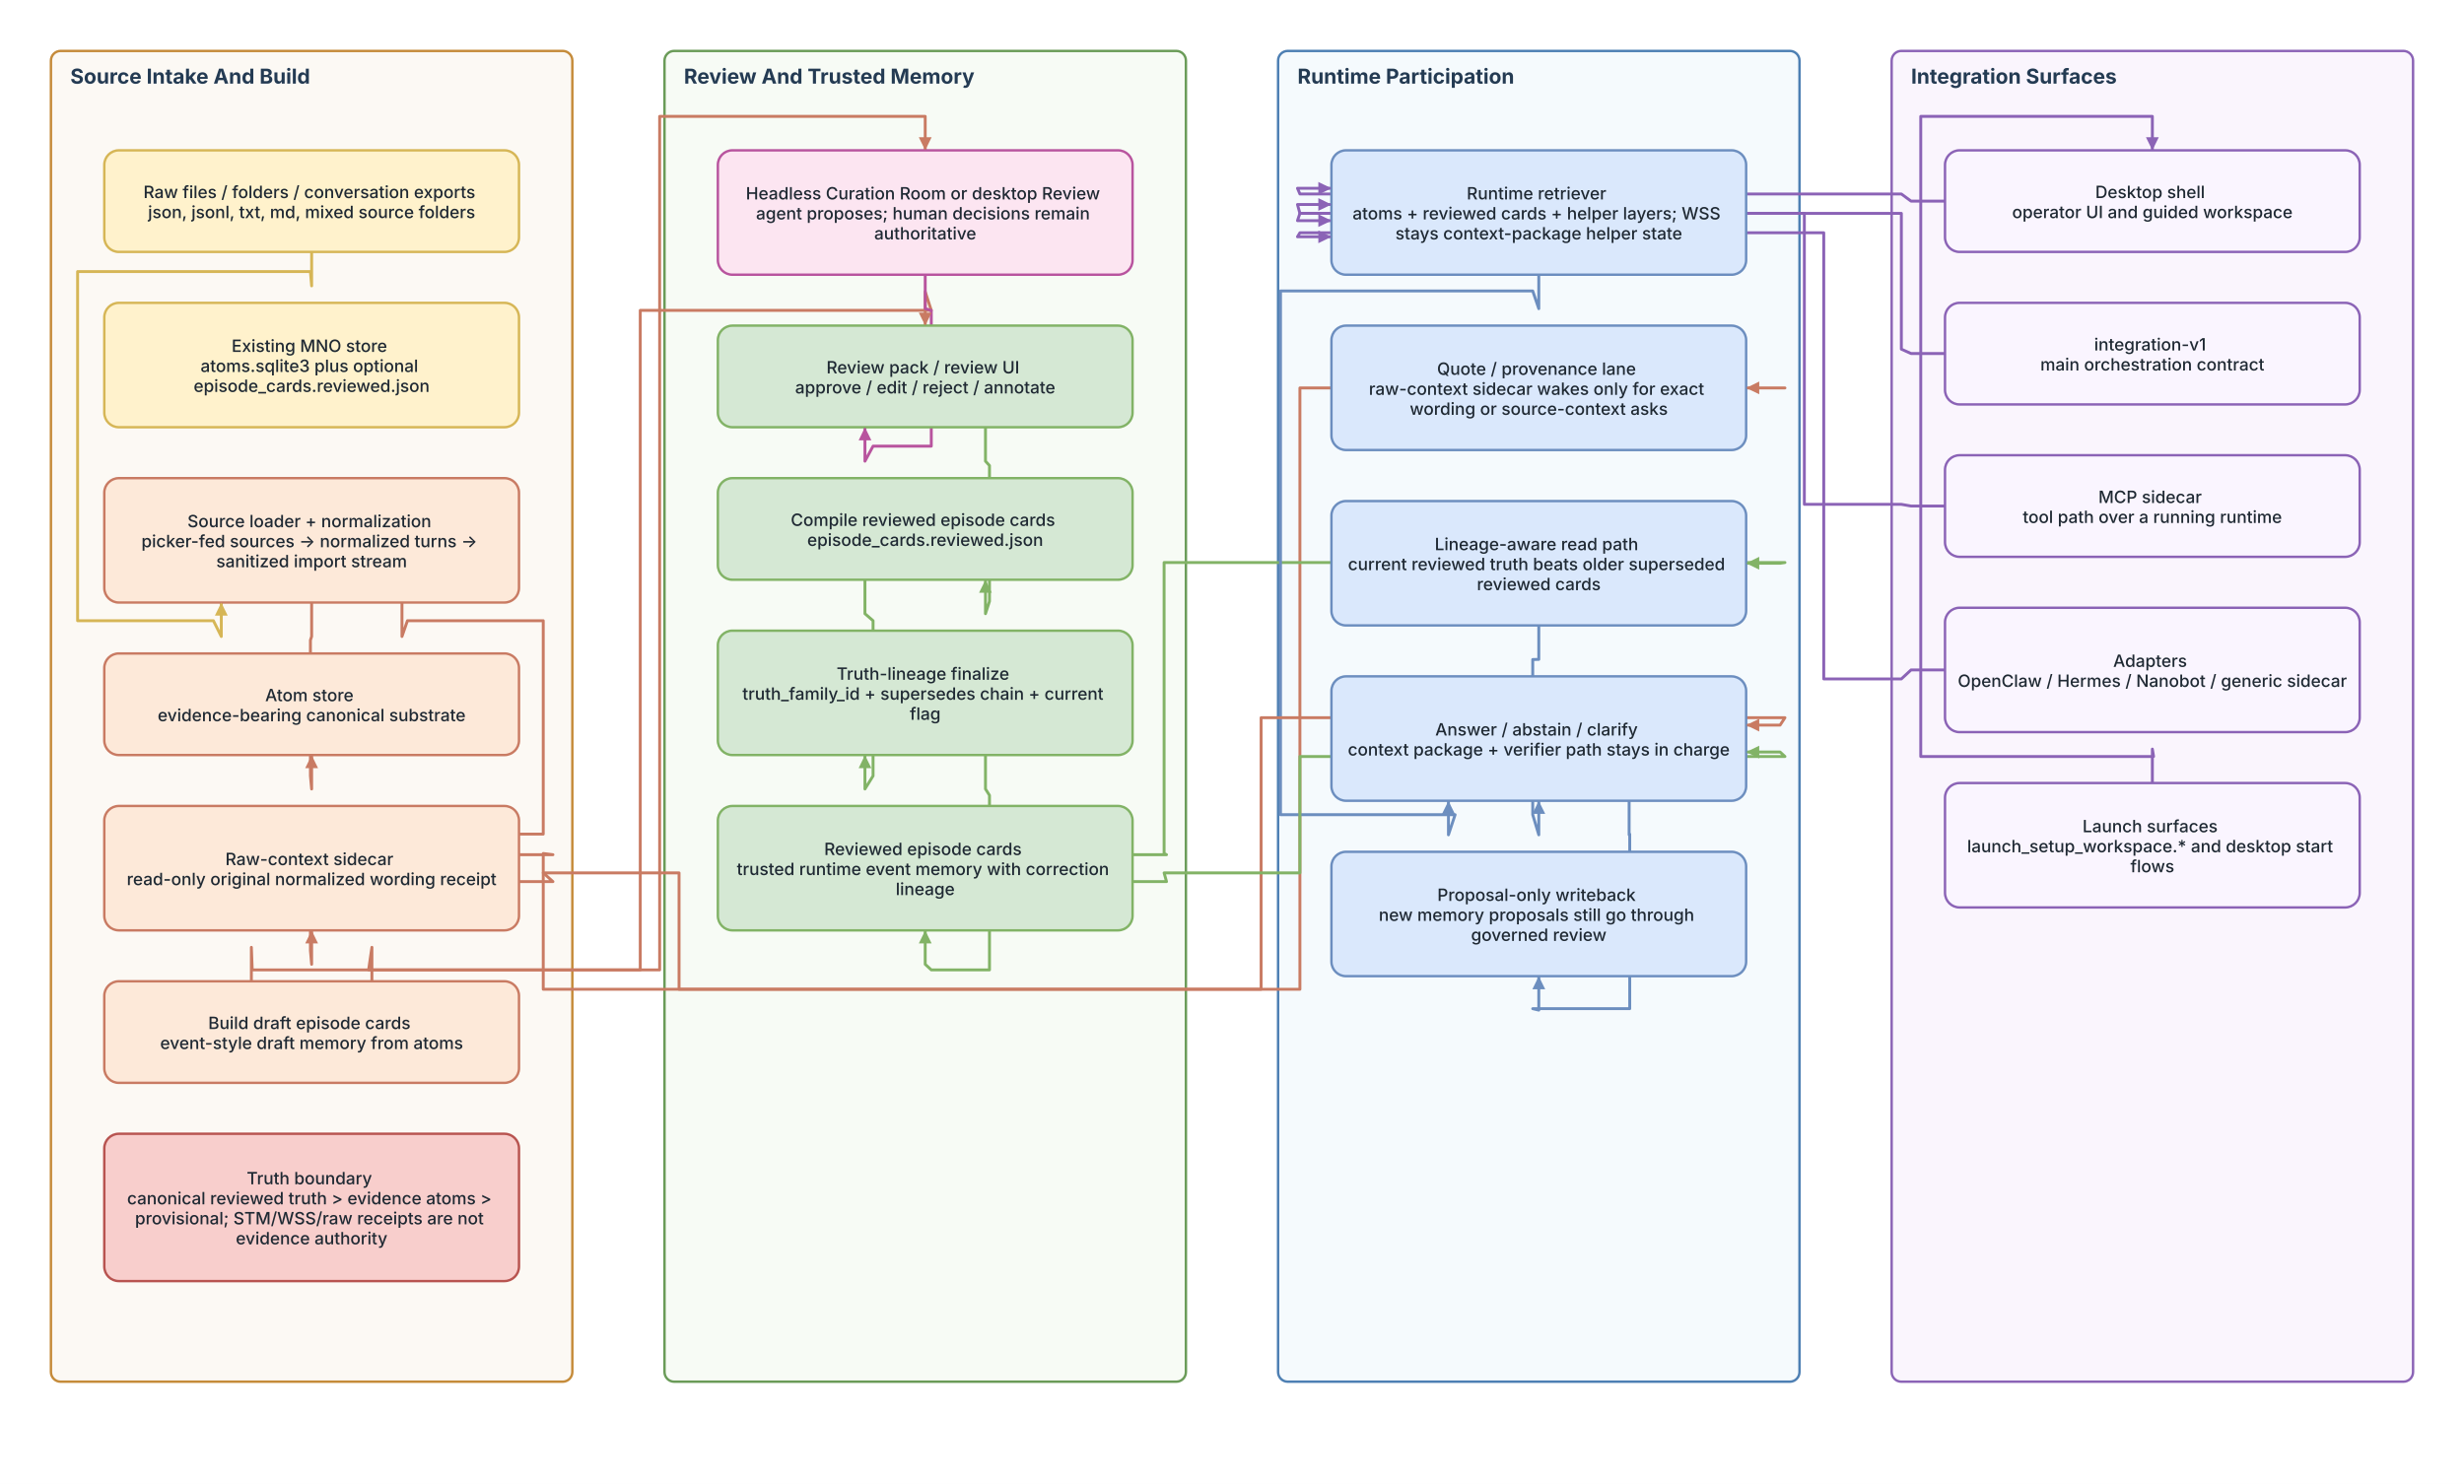
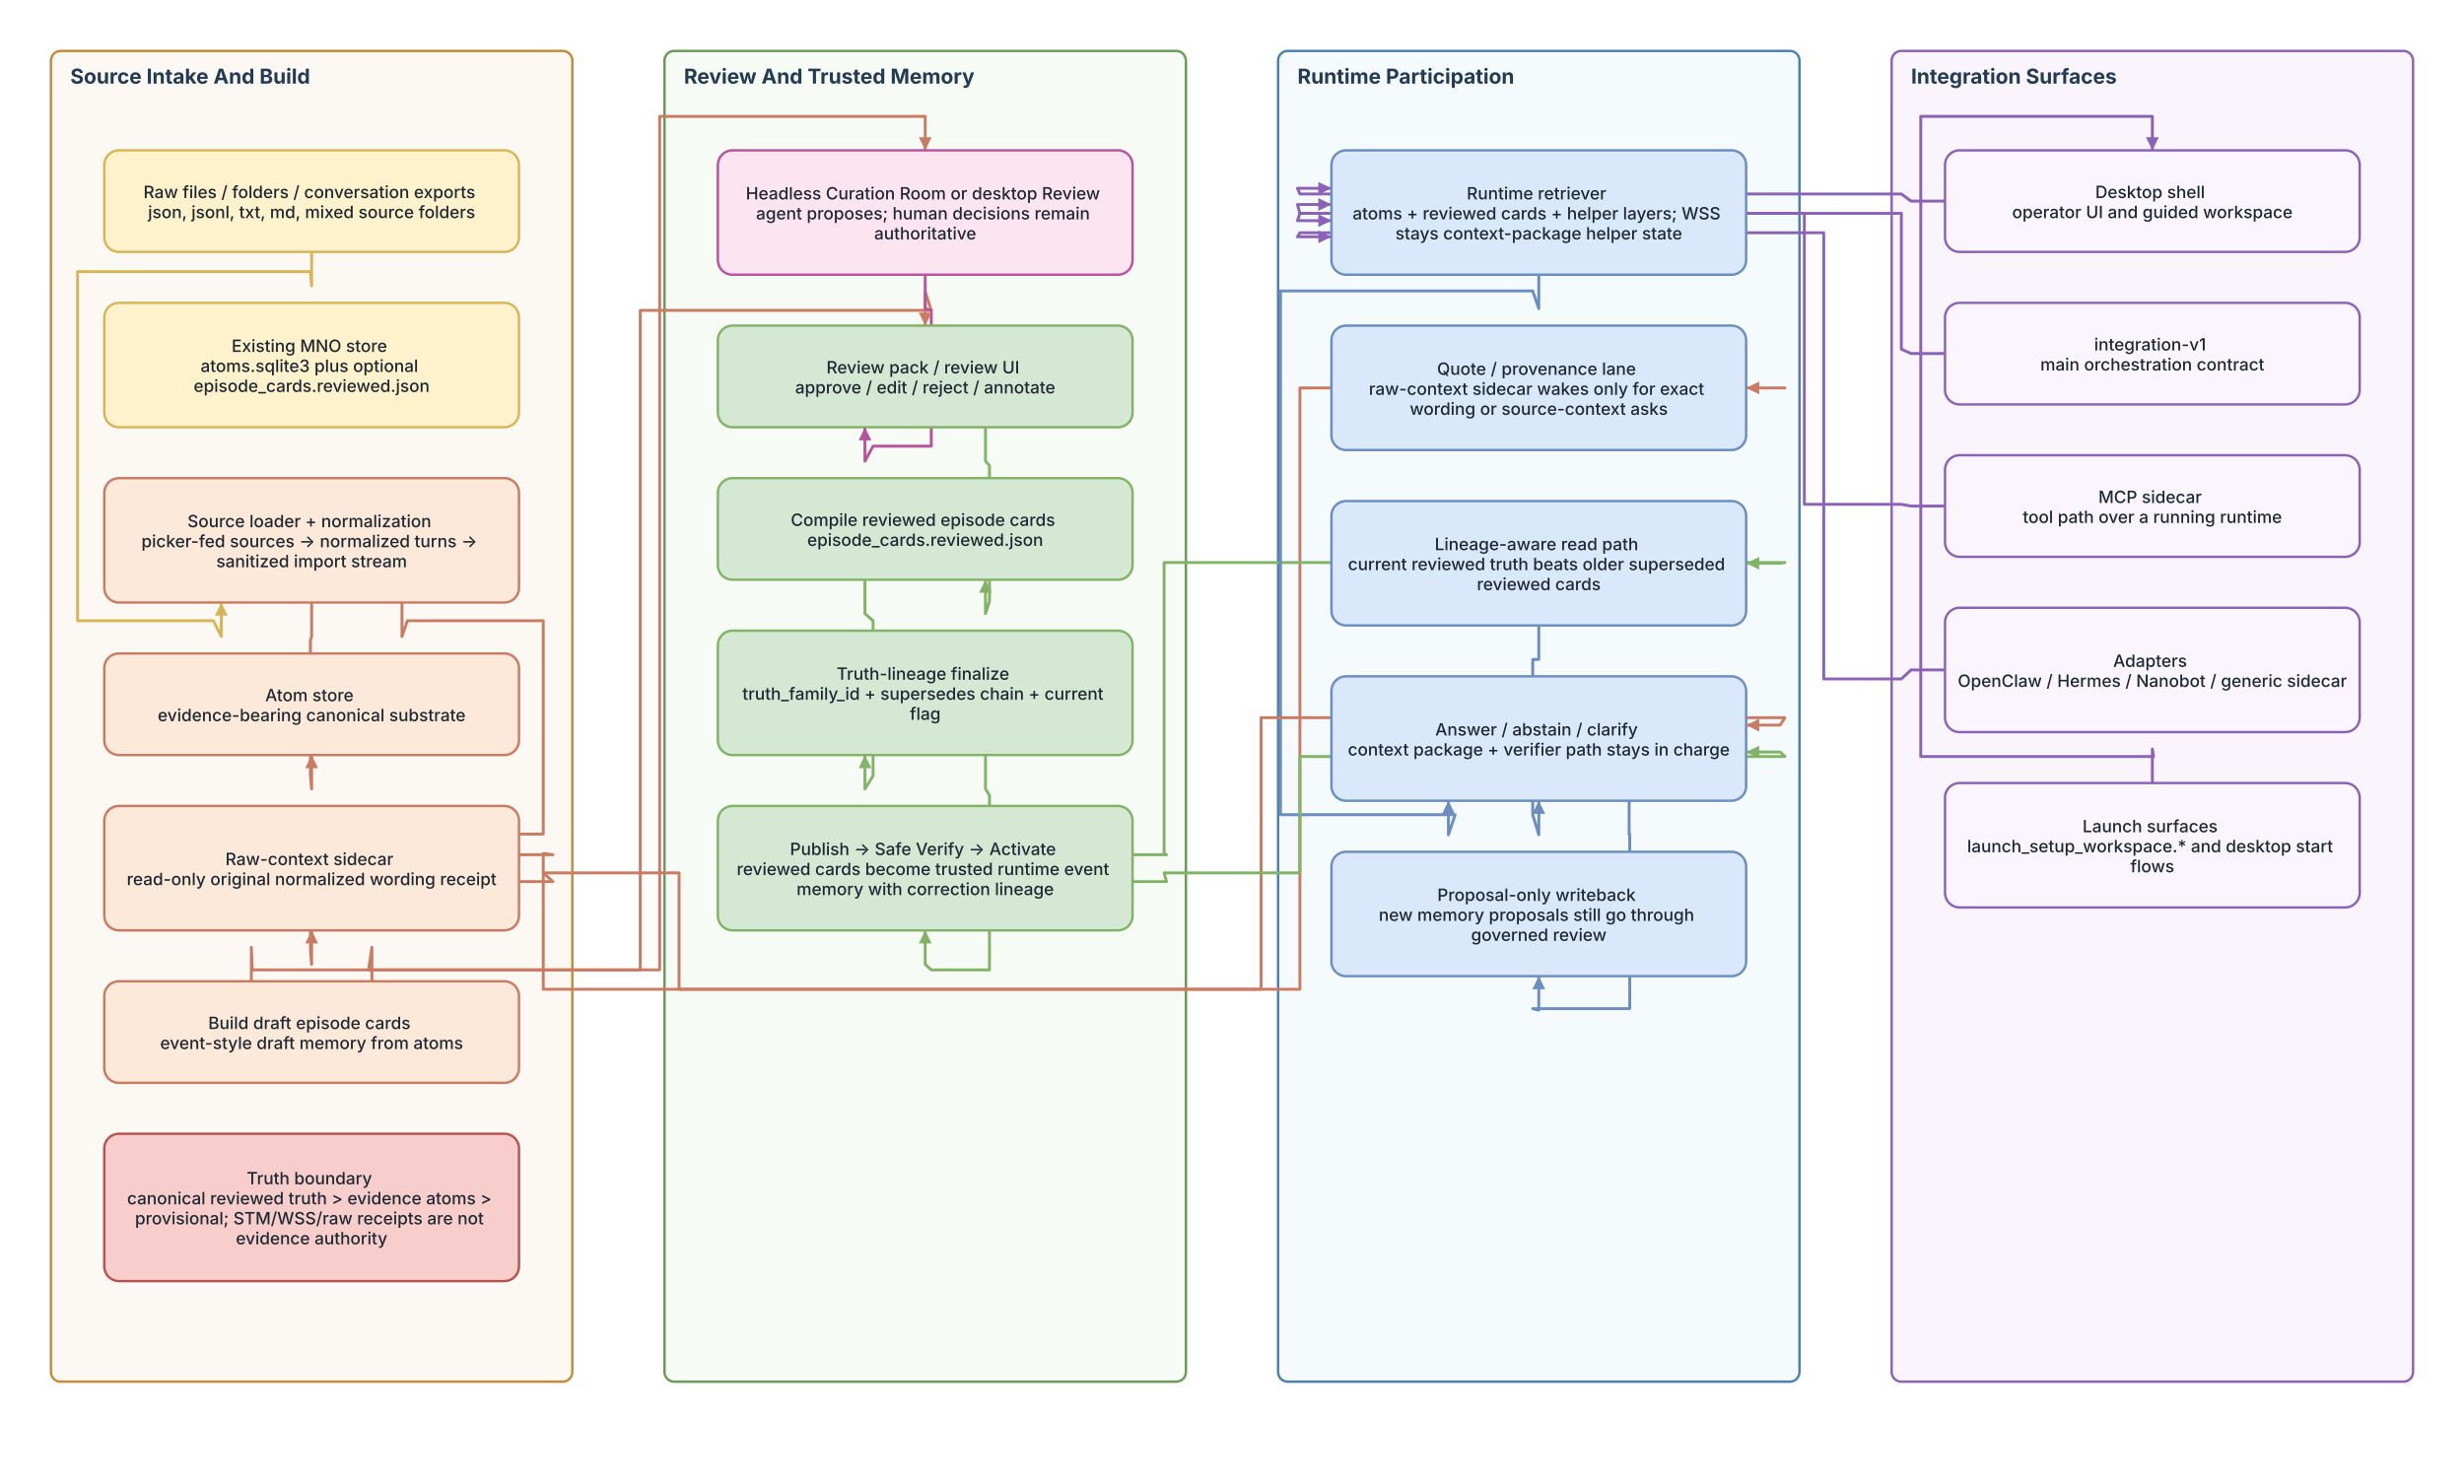
<svg xmlns="http://www.w3.org/2000/svg" width="2032" height="1224" viewBox="0 0 2032 1224" role="img" aria-label="Engineering Pipeline">
  <rect width="100%" height="100%" fill="#ffffff" />
  <rect x="42.0" y="42.0" width="430.0" height="1097.7" rx="8" fill="#f8f1e7" fill-opacity="0.48" stroke="#c58b3a" stroke-width="2" />
  <text x="58.0" y="69.0" font-family="Segoe UI, Inter, Arial, sans-serif" font-size="17" font-weight="700" fill="#243b53">Source Intake And Build</text>
  <rect x="548.0" y="42.0" width="430.0" height="1097.7" rx="8" fill="#eef6ea" fill-opacity="0.48" stroke="#6a9b58" stroke-width="2" />
  <text x="564.0" y="69.0" font-family="Segoe UI, Inter, Arial, sans-serif" font-size="17" font-weight="700" fill="#243b53">Review And Trusted Memory</text>
  <rect x="1054.0" y="42.0" width="430.0" height="1097.7" rx="8" fill="#eaf3fb" fill-opacity="0.48" stroke="#4d7fb3" stroke-width="2" />
  <text x="1070.0" y="69.0" font-family="Segoe UI, Inter, Arial, sans-serif" font-size="17" font-weight="700" fill="#243b53">Runtime Participation</text>
  <rect x="1560.0" y="42.0" width="430.0" height="1097.7" rx="8" fill="#f4eafa" fill-opacity="0.48" stroke="#8b63b6" stroke-width="2" />
  <text x="1576.0" y="69.0" font-family="Segoe UI, Inter, Arial, sans-serif" font-size="17" font-weight="700" fill="#243b53">Integration Surfaces</text>
  <polyline points="713.3,478.2 713.3,506.2 720.0,512.0 720.0,640.0 713.3,650.8 713.3,622.8" fill="none" stroke="#82b366" stroke-width="2.4" stroke-linejoin="round" stroke-linecap="round" />
  <polyline points="812.7,622.8 812.7,650.8 816.0,656.0 816.0,800.0 768.0,800.0 763.0,795.4 763.0,767.4" fill="none" stroke="#82b366" stroke-width="2.4" stroke-linejoin="round" stroke-linecap="round" />
  <polyline points="428.0,705.0 456.0,705.0 448.0,704.0 448.0,816.0 1072.0,816.0 1072.0,320.0 1472.0,320.0 1468.0,320.0 1440.0,320.0" fill="none" stroke="#c97b63" stroke-width="2.4" stroke-linejoin="round" stroke-linecap="round" />
  <polyline points="934.0,705.0 962.0,705.0 960.0,704.0 960.0,464.0 1472.0,464.0 1468.0,464.6 1440.0,464.6" fill="none" stroke="#82b366" stroke-width="2.4" stroke-linejoin="round" stroke-linecap="round" />
  <polyline points="1269.0,226.6 1269.0,254.6 1264.0,240.0 1056.0,240.0 1056.0,672.0 1200.0,672.0 1194.5,688.6 1194.5,660.6" fill="none" stroke="#6c8ebf" stroke-width="2.4" stroke-linejoin="round" stroke-linecap="round" />
  <polyline points="1269.0,515.9 1269.0,543.9 1264.0,544.0 1264.0,672.0 1269.0,688.6 1269.0,660.6" fill="none" stroke="#6c8ebf" stroke-width="2.4" stroke-linejoin="round" stroke-linecap="round" />
  <polyline points="1343.5,660.6 1343.5,688.6 1344.0,688.0 1344.0,832.0 1264.0,832.0 1269.0,833.2 1269.0,805.2" fill="none" stroke="#6c8ebf" stroke-width="2.4" stroke-linejoin="round" stroke-linecap="round" />
  <polyline points="1604.0,165.9 1576.0,165.9 1568.0,160.0 1072.0,160.0 1070.0,155.3 1098.0,155.3" fill="none" stroke="#8b63b6" stroke-width="2.4" stroke-linejoin="round" stroke-linecap="round" />
  <polyline points="1604.0,291.6 1576.0,291.6 1568.0,288.0 1568.0,176.0 1072.0,176.0 1070.0,168.7 1098.0,168.7" fill="none" stroke="#8b63b6" stroke-width="2.4" stroke-linejoin="round" stroke-linecap="round" />
  <polyline points="257.0,207.8 257.0,235.8 256.0,224.0 64.0,224.0 64.0,512.0 176.0,512.0 182.5,525.0 182.5,497.0" fill="none" stroke="#d6b656" stroke-width="2.4" stroke-linejoin="round" stroke-linecap="round" />
  <polyline points="1604.0,417.4 1576.0,417.4 1568.0,416.0 1488.0,416.0 1488.0,176.0 1072.0,176.0 1070.0,182.0 1098.0,182.0" fill="none" stroke="#8b63b6" stroke-width="2.4" stroke-linejoin="round" stroke-linecap="round" />
  <polyline points="1604.0,552.6 1576.0,552.6 1568.0,560.0 1504.0,560.0 1504.0,192.0 1072.0,192.0 1070.0,195.3 1098.0,195.3" fill="none" stroke="#8b63b6" stroke-width="2.4" stroke-linejoin="round" stroke-linecap="round" />
  <polyline points="1775.0,645.9 1775.0,617.9 1776.0,624.0 1584.0,624.0 1584.0,96.0 1775.0,96.0 1775.0,124.0" fill="none" stroke="#8b63b6" stroke-width="2.4" stroke-linejoin="round" stroke-linecap="round" />
  <polyline points="428.0,727.2 456.0,727.2 448.0,720.0 560.0,720.0 560.0,816.0 1040.0,816.0 1040.0,592.0 1472.0,592.0 1468.0,598.1 1440.0,598.1" fill="none" stroke="#c97b63" stroke-width="2.4" stroke-linejoin="round" stroke-linecap="round" />
  <polyline points="934.0,727.2 962.0,727.2 960.0,720.0 1072.0,720.0 1072.0,624.0 1472.0,624.0 1468.0,620.3 1440.0,620.3" fill="none" stroke="#82b366" stroke-width="2.4" stroke-linejoin="round" stroke-linecap="round" />
  <polyline points="257.0,497.0 257.0,525.0 256.0,528.0 256.0,640.0 257.0,650.8 257.0,622.8" fill="none" stroke="#c97b63" stroke-width="2.4" stroke-linejoin="round" stroke-linecap="round" />
  <polyline points="331.5,497.0 331.5,525.0 336.0,512.0 448.0,512.0 448.0,688.0 256.0,688.0 256.0,784.0 257.0,795.4 257.0,767.4" fill="none" stroke="#c97b63" stroke-width="2.4" stroke-linejoin="round" stroke-linecap="round" />
  <polyline points="207.3,809.4 207.3,781.4 208.0,800.0 544.0,800.0 544.0,96.0 763.0,96.0 763.0,124.0" fill="none" stroke="#c97b63" stroke-width="2.4" stroke-linejoin="round" stroke-linecap="round" />
  <polyline points="306.7,809.4 306.7,781.4 304.0,800.0 528.0,800.0 528.0,256.0 768.0,256.0 763.0,240.6 763.0,268.6" fill="none" stroke="#c97b63" stroke-width="2.4" stroke-linejoin="round" stroke-linecap="round" />
  <polyline points="763.0,226.6 763.0,254.6 768.0,256.0 768.0,368.0 720.0,368.0 713.3,380.4 713.3,352.4" fill="none" stroke="#b8549e" stroke-width="2.4" stroke-linejoin="round" stroke-linecap="round" />
  <polyline points="812.7,352.4 812.7,380.4 816.0,384.0 816.0,496.0 812.7,506.2 812.7,478.2" fill="none" stroke="#82b366" stroke-width="2.4" stroke-linejoin="round" stroke-linecap="round" />
  <rect x="86.0" y="124.0" width="342.0" height="83.8" rx="12" fill="#fff2cc" stroke="#d6b656" stroke-width="2" />
  <text text-anchor="middle" font-family="Segoe UI, Inter, Arial, sans-serif" font-size="14" font-weight="500" fill="#1f2933" x="257.0" y="163.4">
    <tspan x="257.0" dy="0.0">Raw files / folders / conversation exports</tspan>
    <tspan x="257.0" dy="16.5">json, jsonl, txt, md, mixed source folders</tspan>
  </text>
  <rect x="86.0" y="249.8" width="342.0" height="102.6" rx="12" fill="#fff2cc" stroke="#d6b656" stroke-width="2" />
  <text text-anchor="middle" font-family="Segoe UI, Inter, Arial, sans-serif" font-size="14" font-weight="500" fill="#1f2933" x="257.0" y="290.3">
    <tspan x="257.0" dy="0.0">Existing MNO store</tspan>
    <tspan x="257.0" dy="16.5">atoms.sqlite3 plus optional</tspan>
    <tspan x="257.0" dy="16.5">episode_cards.reviewed.json</tspan>
  </text>
  <rect x="86.0" y="394.4" width="342.0" height="102.6" rx="12" fill="#fde9d9" stroke="#c97b63" stroke-width="2" />
  <text text-anchor="middle" font-family="Segoe UI, Inter, Arial, sans-serif" font-size="14" font-weight="500" fill="#1f2933" x="257.0" y="434.9">
    <tspan x="257.0" dy="0.0">Source loader + normalization</tspan>
    <tspan x="257.0" dy="16.5">picker-fed sources -&gt; normalized turns -&gt;</tspan>
    <tspan x="257.0" dy="16.5">sanitized import stream</tspan>
  </text>
  <rect x="86.0" y="539.0" width="342.0" height="83.8" rx="12" fill="#fde9d9" stroke="#c97b63" stroke-width="2" />
  <text text-anchor="middle" font-family="Segoe UI, Inter, Arial, sans-serif" font-size="14" font-weight="500" fill="#1f2933" x="257.0" y="578.4">
    <tspan x="257.0" dy="0.0">Atom store</tspan>
    <tspan x="257.0" dy="16.5">evidence-bearing canonical substrate</tspan>
  </text>
  <rect x="86.0" y="664.8" width="342.0" height="102.6" rx="12" fill="#fde9d9" stroke="#c97b63" stroke-width="2" />
  <text text-anchor="middle" font-family="Segoe UI, Inter, Arial, sans-serif" font-size="14" font-weight="500" fill="#1f2933" x="257.0" y="713.6">
    <tspan x="257.0" dy="0.0">Raw-context sidecar</tspan>
    <tspan x="257.0" dy="16.5">read-only original normalized wording receipt</tspan>
  </text>
  <rect x="86.0" y="809.4" width="342.0" height="83.8" rx="12" fill="#fde9d9" stroke="#c97b63" stroke-width="2" />
  <text text-anchor="middle" font-family="Segoe UI, Inter, Arial, sans-serif" font-size="14" font-weight="500" fill="#1f2933" x="257.0" y="848.8">
    <tspan x="257.0" dy="0.0">Build draft episode cards</tspan>
    <tspan x="257.0" dy="16.5">event-style draft memory from atoms</tspan>
  </text>
  <rect x="86.0" y="935.2" width="342.0" height="121.5" rx="12" fill="#f8cecc" stroke="#b85450" stroke-width="2" />
  <text text-anchor="middle" font-family="Segoe UI, Inter, Arial, sans-serif" font-size="14" font-weight="500" fill="#1f2933" x="257.0" y="976.9">
    <tspan x="257.0" dy="0.0">Truth boundary</tspan>
    <tspan x="257.0" dy="16.5">canonical reviewed truth &gt; evidence atoms &gt;</tspan>
    <tspan x="257.0" dy="16.5">provisional; STM/WSS/raw receipts are not</tspan>
    <tspan x="257.0" dy="16.5">evidence authority</tspan>
  </text>
  <rect x="592.0" y="124.0" width="342.0" height="102.6" rx="12" fill="#fce5f1" stroke="#b8549e" stroke-width="2" />
  <text text-anchor="middle" font-family="Segoe UI, Inter, Arial, sans-serif" font-size="14" font-weight="500" fill="#1f2933" x="763.0" y="164.5">
    <tspan x="763.0" dy="0.0">Headless Curation Room or desktop Review</tspan>
    <tspan x="763.0" dy="16.5">agent proposes; human decisions remain</tspan>
    <tspan x="763.0" dy="16.5">authoritative</tspan>
  </text>
  <rect x="592.0" y="268.6" width="342.0" height="83.8" rx="12" fill="#d5e8d4" stroke="#82b366" stroke-width="2" />
  <text text-anchor="middle" font-family="Segoe UI, Inter, Arial, sans-serif" font-size="14" font-weight="500" fill="#1f2933" x="763.0" y="308.0">
    <tspan x="763.0" dy="0.0">Review pack / review UI</tspan>
    <tspan x="763.0" dy="16.5">approve / edit / reject / annotate</tspan>
  </text>
  <rect x="592.0" y="394.4" width="342.0" height="83.8" rx="12" fill="#d5e8d4" stroke="#82b366" stroke-width="2" />
  <text text-anchor="middle" font-family="Segoe UI, Inter, Arial, sans-serif" font-size="14" font-weight="500" fill="#1f2933" x="763.0" y="433.8">
    <tspan x="763.0" dy="0.0">Compile reviewed episode cards</tspan>
    <tspan x="763.0" dy="16.5">episode_cards.reviewed.json</tspan>
  </text>
  <rect x="592.0" y="520.2" width="342.0" height="102.6" rx="12" fill="#d5e8d4" stroke="#82b366" stroke-width="2" />
  <text text-anchor="middle" font-family="Segoe UI, Inter, Arial, sans-serif" font-size="14" font-weight="500" fill="#1f2933" x="763.0" y="560.7">
    <tspan x="763.0" dy="0.0">Truth-lineage finalize</tspan>
    <tspan x="763.0" dy="16.5">truth_family_id + supersedes chain + current</tspan>
    <tspan x="763.0" dy="16.5">flag</tspan>
  </text>
  <rect x="592.0" y="664.8" width="342.0" height="102.6" rx="12" fill="#d5e8d4" stroke="#82b366" stroke-width="2" />
  <text text-anchor="middle" font-family="Segoe UI, Inter, Arial, sans-serif" font-size="14" font-weight="500" fill="#1f2933" x="763.0" y="705.3">
-     <tspan x="763.0" dy="0.0">Reviewed episode cards</tspan>
-     <tspan x="763.0" dy="16.5">trusted runtime event memory with correction</tspan>
-     <tspan x="763.0" dy="16.5">lineage</tspan>
+     <tspan x="763.0" dy="0.0">Publish → Safe Verify → Activate</tspan>
+     <tspan x="763.0" dy="16.5">reviewed cards become trusted runtime event</tspan>
+     <tspan x="763.0" dy="16.5">memory with correction lineage</tspan>
  </text>
  <rect x="1098.0" y="124.0" width="342.0" height="102.6" rx="12" fill="#dae8fc" stroke="#6c8ebf" stroke-width="2" />
  <text text-anchor="middle" font-family="Segoe UI, Inter, Arial, sans-serif" font-size="14" font-weight="500" fill="#1f2933" x="1269.0" y="164.5">
    <tspan x="1269.0" dy="0.0">Runtime retriever</tspan>
    <tspan x="1269.0" dy="16.5">atoms + reviewed cards + helper layers; WSS</tspan>
    <tspan x="1269.0" dy="16.5">stays context-package helper state</tspan>
  </text>
  <rect x="1098.0" y="268.6" width="342.0" height="102.6" rx="12" fill="#dae8fc" stroke="#6c8ebf" stroke-width="2" />
  <text text-anchor="middle" font-family="Segoe UI, Inter, Arial, sans-serif" font-size="14" font-weight="500" fill="#1f2933" x="1269.0" y="309.2">
    <tspan x="1269.0" dy="0.0">Quote / provenance lane</tspan>
    <tspan x="1269.0" dy="16.5">raw-context sidecar wakes only for exact</tspan>
    <tspan x="1269.0" dy="16.5">wording or source-context asks</tspan>
  </text>
  <rect x="1098.0" y="413.3" width="342.0" height="102.6" rx="12" fill="#dae8fc" stroke="#6c8ebf" stroke-width="2" />
  <text text-anchor="middle" font-family="Segoe UI, Inter, Arial, sans-serif" font-size="14" font-weight="500" fill="#1f2933" x="1269.0" y="453.8">
    <tspan x="1269.0" dy="0.0">Lineage-aware read path</tspan>
    <tspan x="1269.0" dy="16.5">current reviewed truth beats older superseded</tspan>
    <tspan x="1269.0" dy="16.5">reviewed cards</tspan>
  </text>
  <rect x="1098.0" y="557.9" width="342.0" height="102.6" rx="12" fill="#dae8fc" stroke="#6c8ebf" stroke-width="2" />
  <text text-anchor="middle" font-family="Segoe UI, Inter, Arial, sans-serif" font-size="14" font-weight="500" fill="#1f2933" x="1269.0" y="606.7">
    <tspan x="1269.0" dy="0.0">Answer / abstain / clarify</tspan>
    <tspan x="1269.0" dy="16.5">context package + verifier path stays in charge</tspan>
  </text>
  <rect x="1098.0" y="702.6" width="342.0" height="102.6" rx="12" fill="#dae8fc" stroke="#6c8ebf" stroke-width="2" />
  <text text-anchor="middle" font-family="Segoe UI, Inter, Arial, sans-serif" font-size="14" font-weight="500" fill="#1f2933" x="1269.0" y="743.1">
    <tspan x="1269.0" dy="0.0">Proposal-only writeback</tspan>
    <tspan x="1269.0" dy="16.5">new memory proposals still go through</tspan>
    <tspan x="1269.0" dy="16.5">governed review</tspan>
  </text>
  <rect x="1604.0" y="124.0" width="342.0" height="83.8" rx="12" fill="#faf5ff" stroke="#8b63b6" stroke-width="2" />
  <text text-anchor="middle" font-family="Segoe UI, Inter, Arial, sans-serif" font-size="14" font-weight="500" fill="#1f2933" x="1775.0" y="163.4">
    <tspan x="1775.0" dy="0.0">Desktop shell</tspan>
    <tspan x="1775.0" dy="16.5">operator UI and guided workspace</tspan>
  </text>
  <rect x="1604.0" y="249.8" width="342.0" height="83.8" rx="12" fill="#faf5ff" stroke="#8b63b6" stroke-width="2" />
  <text text-anchor="middle" font-family="Segoe UI, Inter, Arial, sans-serif" font-size="14" font-weight="500" fill="#1f2933" x="1775.0" y="289.1">
    <tspan x="1775.0" dy="0.0">integration-v1</tspan>
    <tspan x="1775.0" dy="16.5">main orchestration contract</tspan>
  </text>
  <rect x="1604.0" y="375.5" width="342.0" height="83.8" rx="12" fill="#faf5ff" stroke="#8b63b6" stroke-width="2" />
  <text text-anchor="middle" font-family="Segoe UI, Inter, Arial, sans-serif" font-size="14" font-weight="500" fill="#1f2933" x="1775.0" y="414.9">
    <tspan x="1775.0" dy="0.0">MCP sidecar</tspan>
    <tspan x="1775.0" dy="16.5">tool path over a running runtime</tspan>
  </text>
  <rect x="1604.0" y="501.3" width="342.0" height="102.6" rx="12" fill="#faf5ff" stroke="#8b63b6" stroke-width="2" />
  <text text-anchor="middle" font-family="Segoe UI, Inter, Arial, sans-serif" font-size="14" font-weight="500" fill="#1f2933" x="1775.0" y="550.1">
    <tspan x="1775.0" dy="0.0">Adapters</tspan>
    <tspan x="1775.0" dy="16.5">OpenClaw / Hermes / Nanobot / generic sidecar</tspan>
  </text>
  <rect x="1604.0" y="645.9" width="342.0" height="102.6" rx="12" fill="#faf5ff" stroke="#8b63b6" stroke-width="2" />
  <text text-anchor="middle" font-family="Segoe UI, Inter, Arial, sans-serif" font-size="14" font-weight="500" fill="#1f2933" x="1775.0" y="686.5">
    <tspan x="1775.0" dy="0.0">Launch surfaces</tspan>
    <tspan x="1775.0" dy="16.5">launch_setup_workspace.* and desktop start</tspan>
    <tspan x="1775.0" dy="16.5">flows</tspan>
  </text>
  <polygon points="713.3,622.8 718.6,633.6 708.1,633.6" fill="#82b366" />
  <polygon points="763.0,767.4 768.3,778.2 757.7,778.2" fill="#82b366" />
  <polygon points="1440.0,320.0 1450.8,314.7 1450.8,325.2" fill="#c97b63" />
  <polygon points="1440.0,464.6 1450.8,459.3 1450.8,469.9" fill="#82b366" />
  <polygon points="1194.5,660.6 1199.8,671.3 1189.2,671.3" fill="#6c8ebf" />
  <polygon points="1269.0,660.6 1274.3,671.3 1263.7,671.3" fill="#6c8ebf" />
  <polygon points="1269.0,805.2 1274.3,816.0 1263.7,816.0" fill="#6c8ebf" />
  <polygon points="1098.0,155.3 1087.2,160.6 1087.2,150.1" fill="#8b63b6" />
  <polygon points="1098.0,168.7 1087.2,173.9 1087.2,163.4" fill="#8b63b6" />
  <polygon points="182.5,497.0 187.8,507.8 177.2,507.8" fill="#d6b656" />
  <polygon points="1098.0,182.0 1087.2,187.2 1087.2,176.7" fill="#8b63b6" />
  <polygon points="1098.0,195.3 1087.2,200.6 1087.2,190.1" fill="#8b63b6" />
  <polygon points="1775.0,124.0 1769.7,113.2 1780.3,113.2" fill="#8b63b6" />
  <polygon points="1440.0,598.1 1450.8,592.9 1450.8,603.4" fill="#c97b63" />
  <polygon points="1440.0,620.3 1450.8,615.1 1450.8,625.6" fill="#82b366" />
  <polygon points="257.0,622.8 262.3,633.6 251.7,633.6" fill="#c97b63" />
  <polygon points="257.0,767.4 262.3,778.2 251.7,778.2" fill="#c97b63" />
  <polygon points="763.0,124.0 757.7,113.2 768.3,113.2" fill="#c97b63" />
  <polygon points="763.0,268.6 757.7,257.9 768.3,257.9" fill="#c97b63" />
  <polygon points="713.3,352.4 718.6,363.2 708.1,363.2" fill="#b8549e" />
  <polygon points="812.7,478.2 817.9,488.9 807.4,488.9" fill="#82b366" />
</svg>
